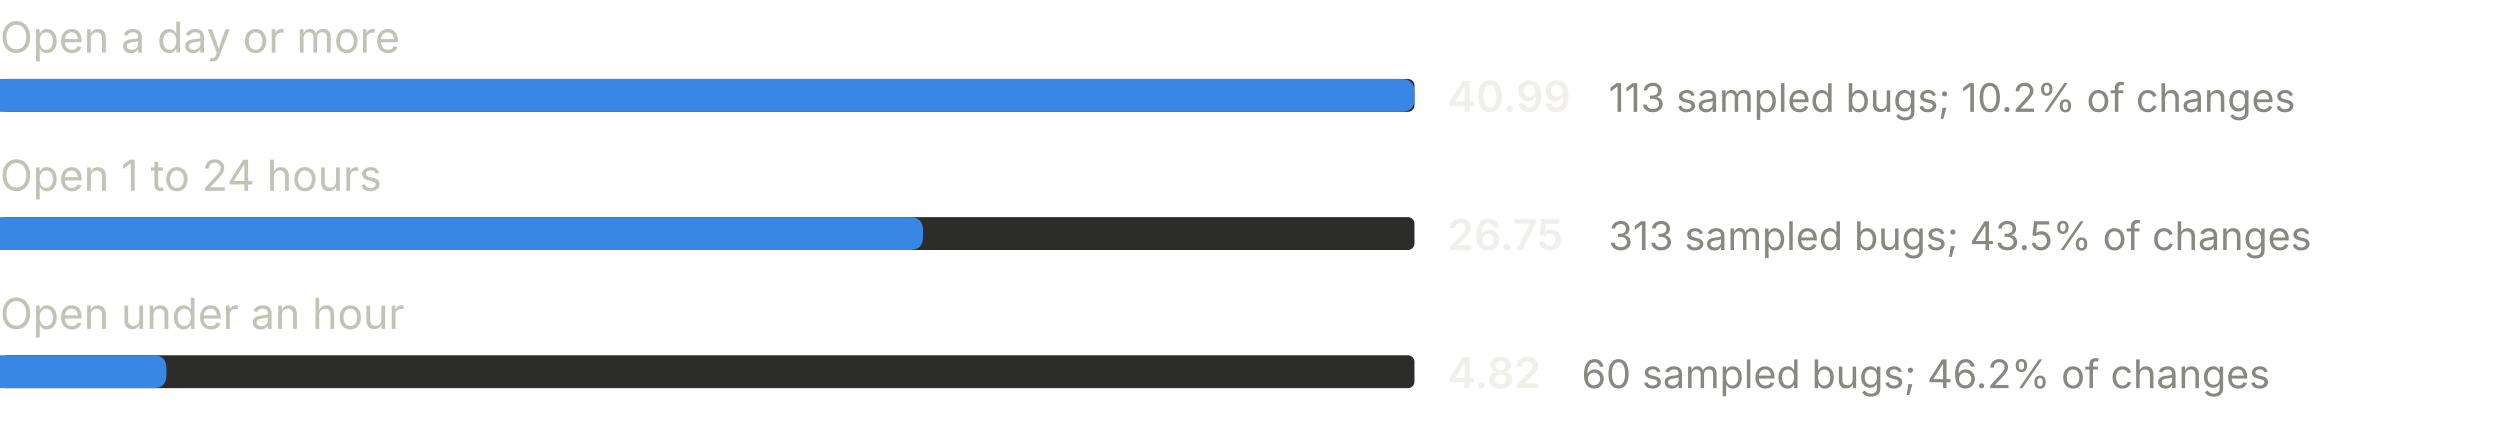
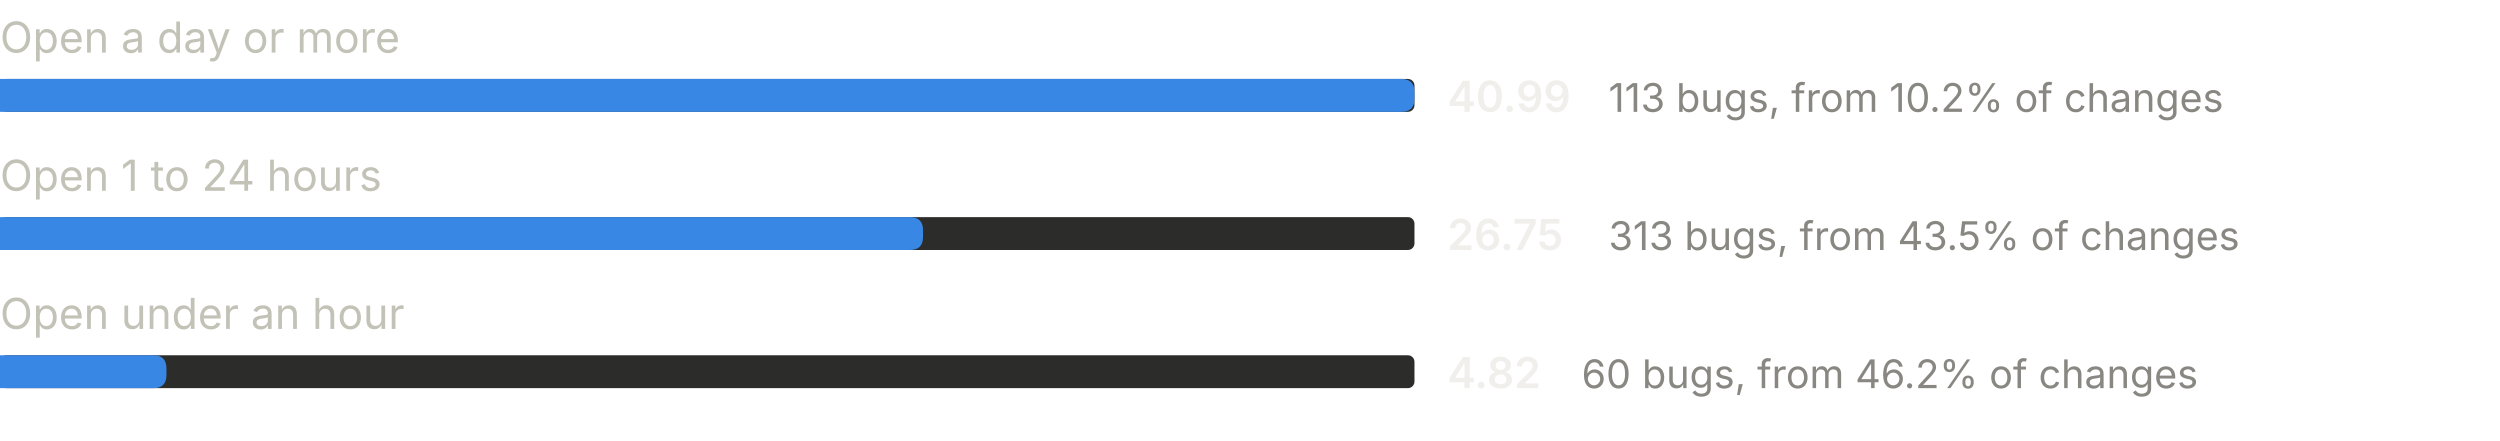
<svg xmlns="http://www.w3.org/2000/svg" width="760" height="134" viewBox="0 0 760 134" role="img" aria-label="Bugs per 100 changes, by how long the pull request was open">
  <text x="0.0" y="16" fill="#c3c2b7" font-size="13" font-weight="400" text-anchor="start" font-family="system-ui, -apple-system, Segoe UI, sans-serif">Open a day or more</text>
  <rect x="0" y="24" width="430" height="10" rx="2" fill="#2c2c2a" />
  <path d="M0,24 H426.0 Q430.0,24 430.0,28 V30 Q430.0,34 426.0,34 H0 Z" fill="#3987e5" />
  <text x="440.0" y="34" fill="#f0efec" font-size="13" font-weight="600" text-anchor="start" font-family="system-ui, -apple-system, Segoe UI, sans-serif">40.99</text>
-   <text x="489.0" y="34" fill="#898781" font-size="12" font-weight="400" text-anchor="start" font-family="system-ui, -apple-system, Segoe UI, sans-serif">113 sampled bugs; 10.2% of changes</text>
+   <text x="489.0" y="34" fill="#898781" font-size="12" font-weight="400" text-anchor="start" font-family="system-ui, -apple-system, Segoe UI, sans-serif">113 bugs, from 10.2% of changes</text>
  <text x="0.0" y="58" fill="#c3c2b7" font-size="13" font-weight="400" text-anchor="start" font-family="system-ui, -apple-system, Segoe UI, sans-serif">Open 1 to 24 hours</text>
  <rect x="0" y="66" width="430" height="10" rx="2" fill="#2c2c2a" />
  <path d="M0,66 H276.6 Q280.6,66 280.6,70 V72 Q280.6,76 276.6,76 H0 Z" fill="#3987e5" />
  <text x="440.0" y="76" fill="#f0efec" font-size="13" font-weight="600" text-anchor="start" font-family="system-ui, -apple-system, Segoe UI, sans-serif">26.75</text>
-   <text x="489.0" y="76" fill="#898781" font-size="12" font-weight="400" text-anchor="start" font-family="system-ui, -apple-system, Segoe UI, sans-serif">313 sampled bugs; 43.5% of changes</text>
+   <text x="489.0" y="76" fill="#898781" font-size="12" font-weight="400" text-anchor="start" font-family="system-ui, -apple-system, Segoe UI, sans-serif">313 bugs, from 43.5% of changes</text>
  <text x="0.0" y="100" fill="#c3c2b7" font-size="13" font-weight="400" text-anchor="start" font-family="system-ui, -apple-system, Segoe UI, sans-serif">Open under an hour</text>
  <rect x="0" y="108" width="430" height="10" rx="2" fill="#2c2c2a" />
  <path d="M0,108 H46.6 Q50.6,108 50.6,112 V114 Q50.6,118 46.6,118 H0 Z" fill="#3987e5" />
  <text x="440.0" y="118" fill="#f0efec" font-size="13" font-weight="600" text-anchor="start" font-family="system-ui, -apple-system, Segoe UI, sans-serif">4.82</text>
-   <text x="480.8" y="118" fill="#898781" font-size="12" font-weight="400" text-anchor="start" font-family="system-ui, -apple-system, Segoe UI, sans-serif">60 sampled bugs; 46.2% of changes</text>
+   <text x="480.8" y="118" fill="#898781" font-size="12" font-weight="400" text-anchor="start" font-family="system-ui, -apple-system, Segoe UI, sans-serif">60 bugs, from 46.2% of changes</text>
</svg>
